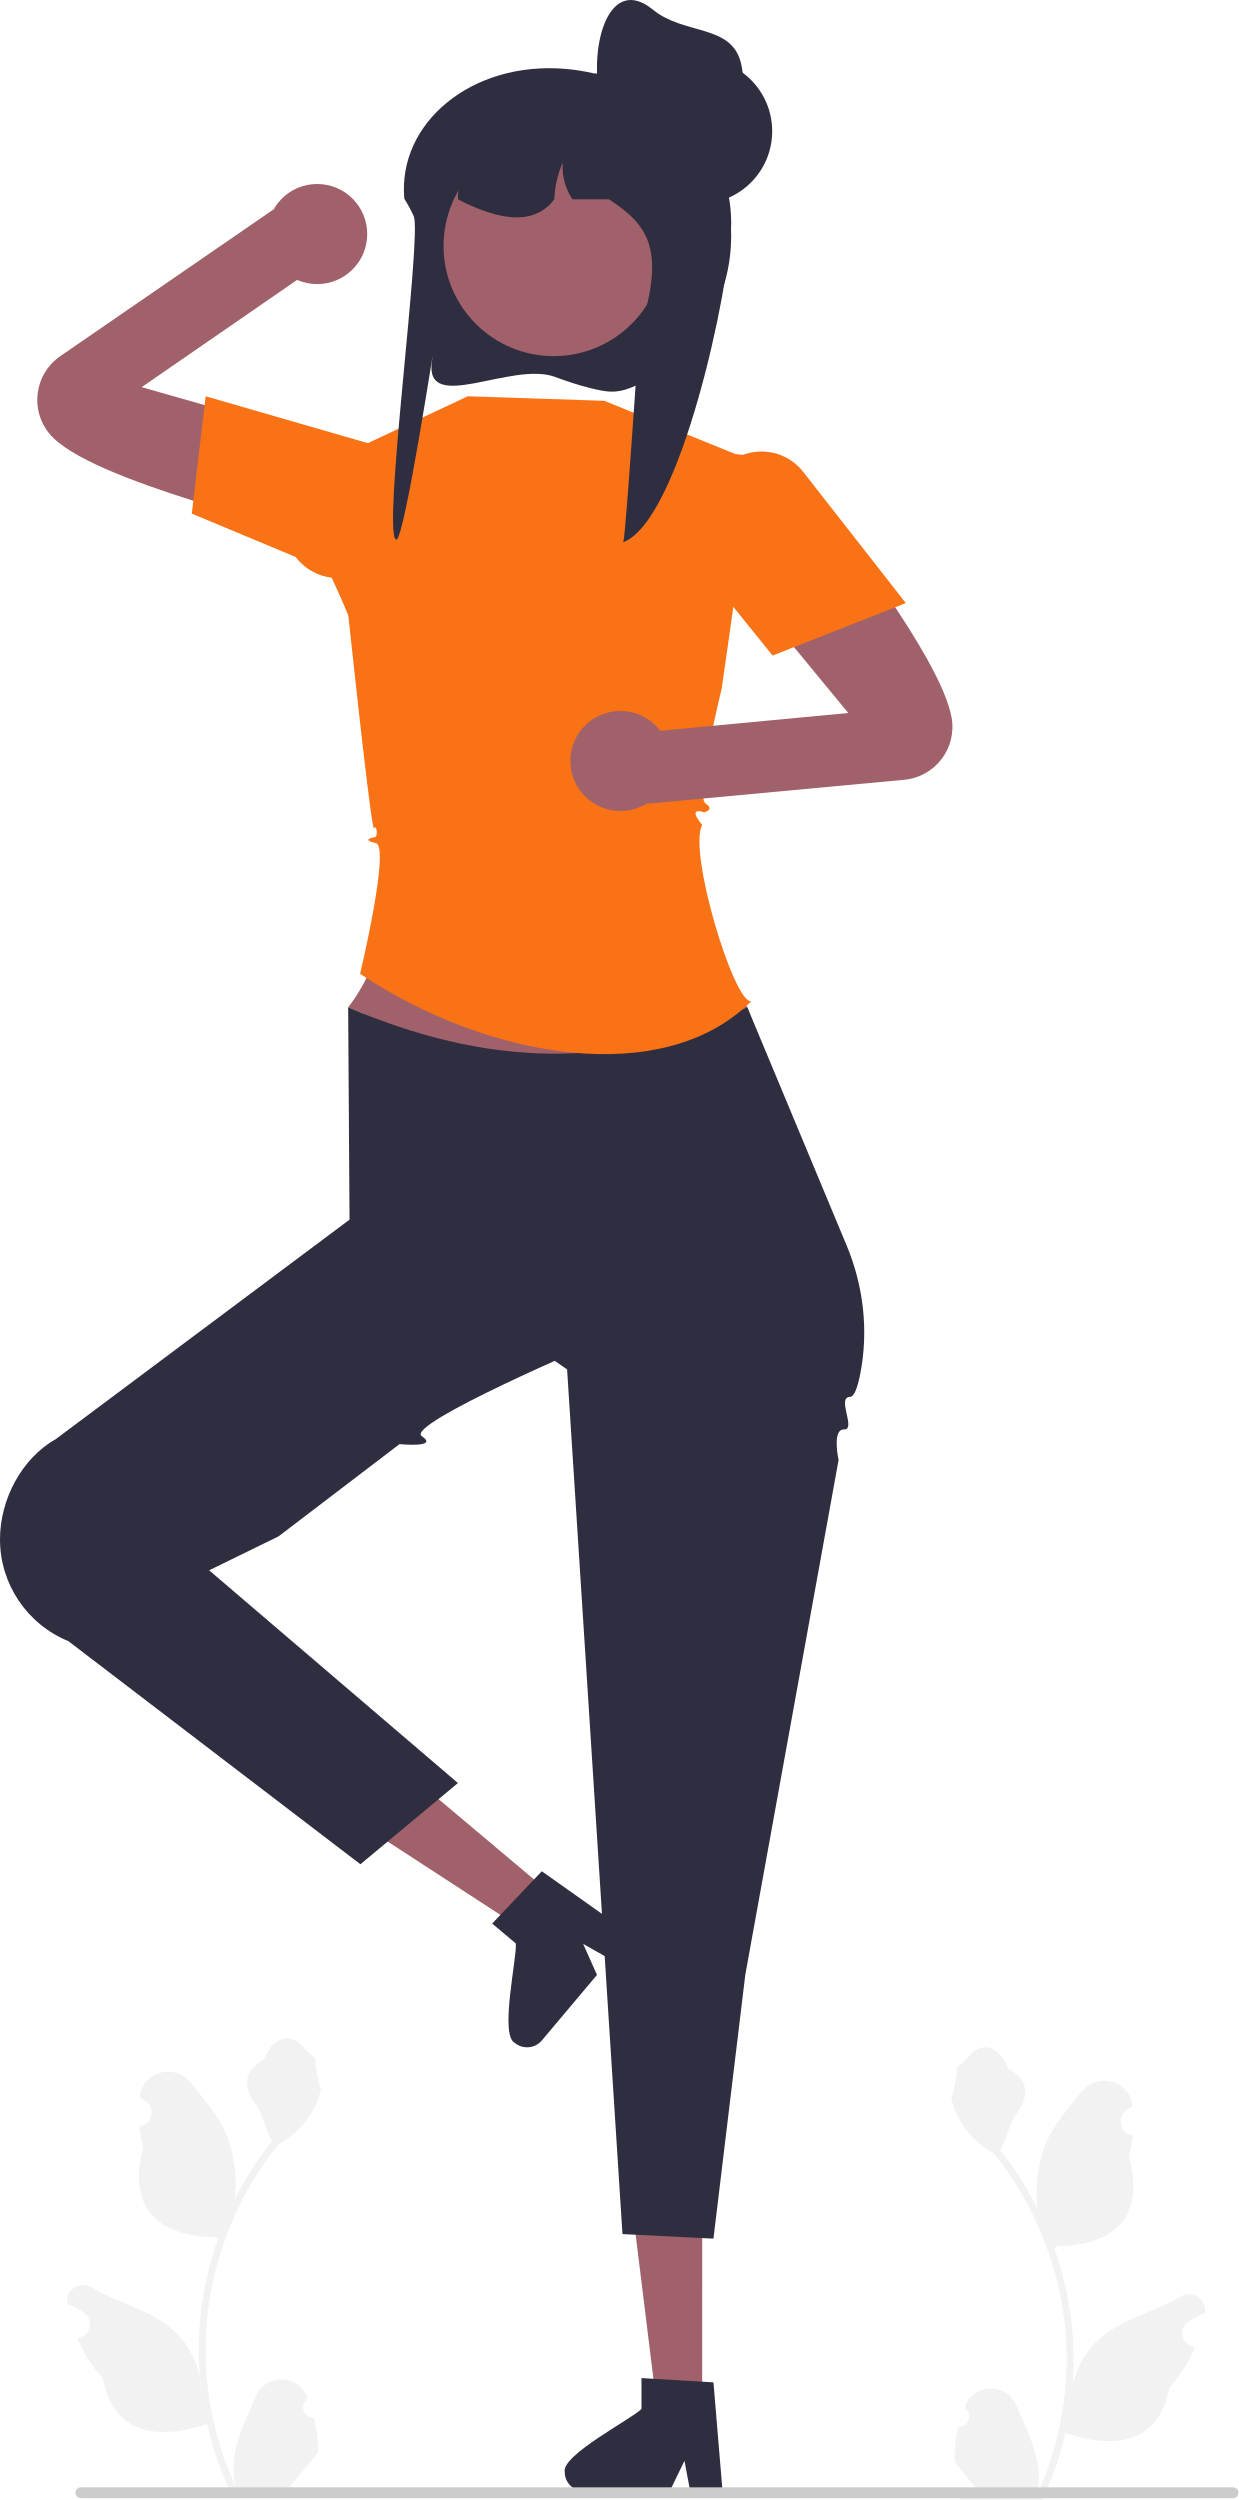
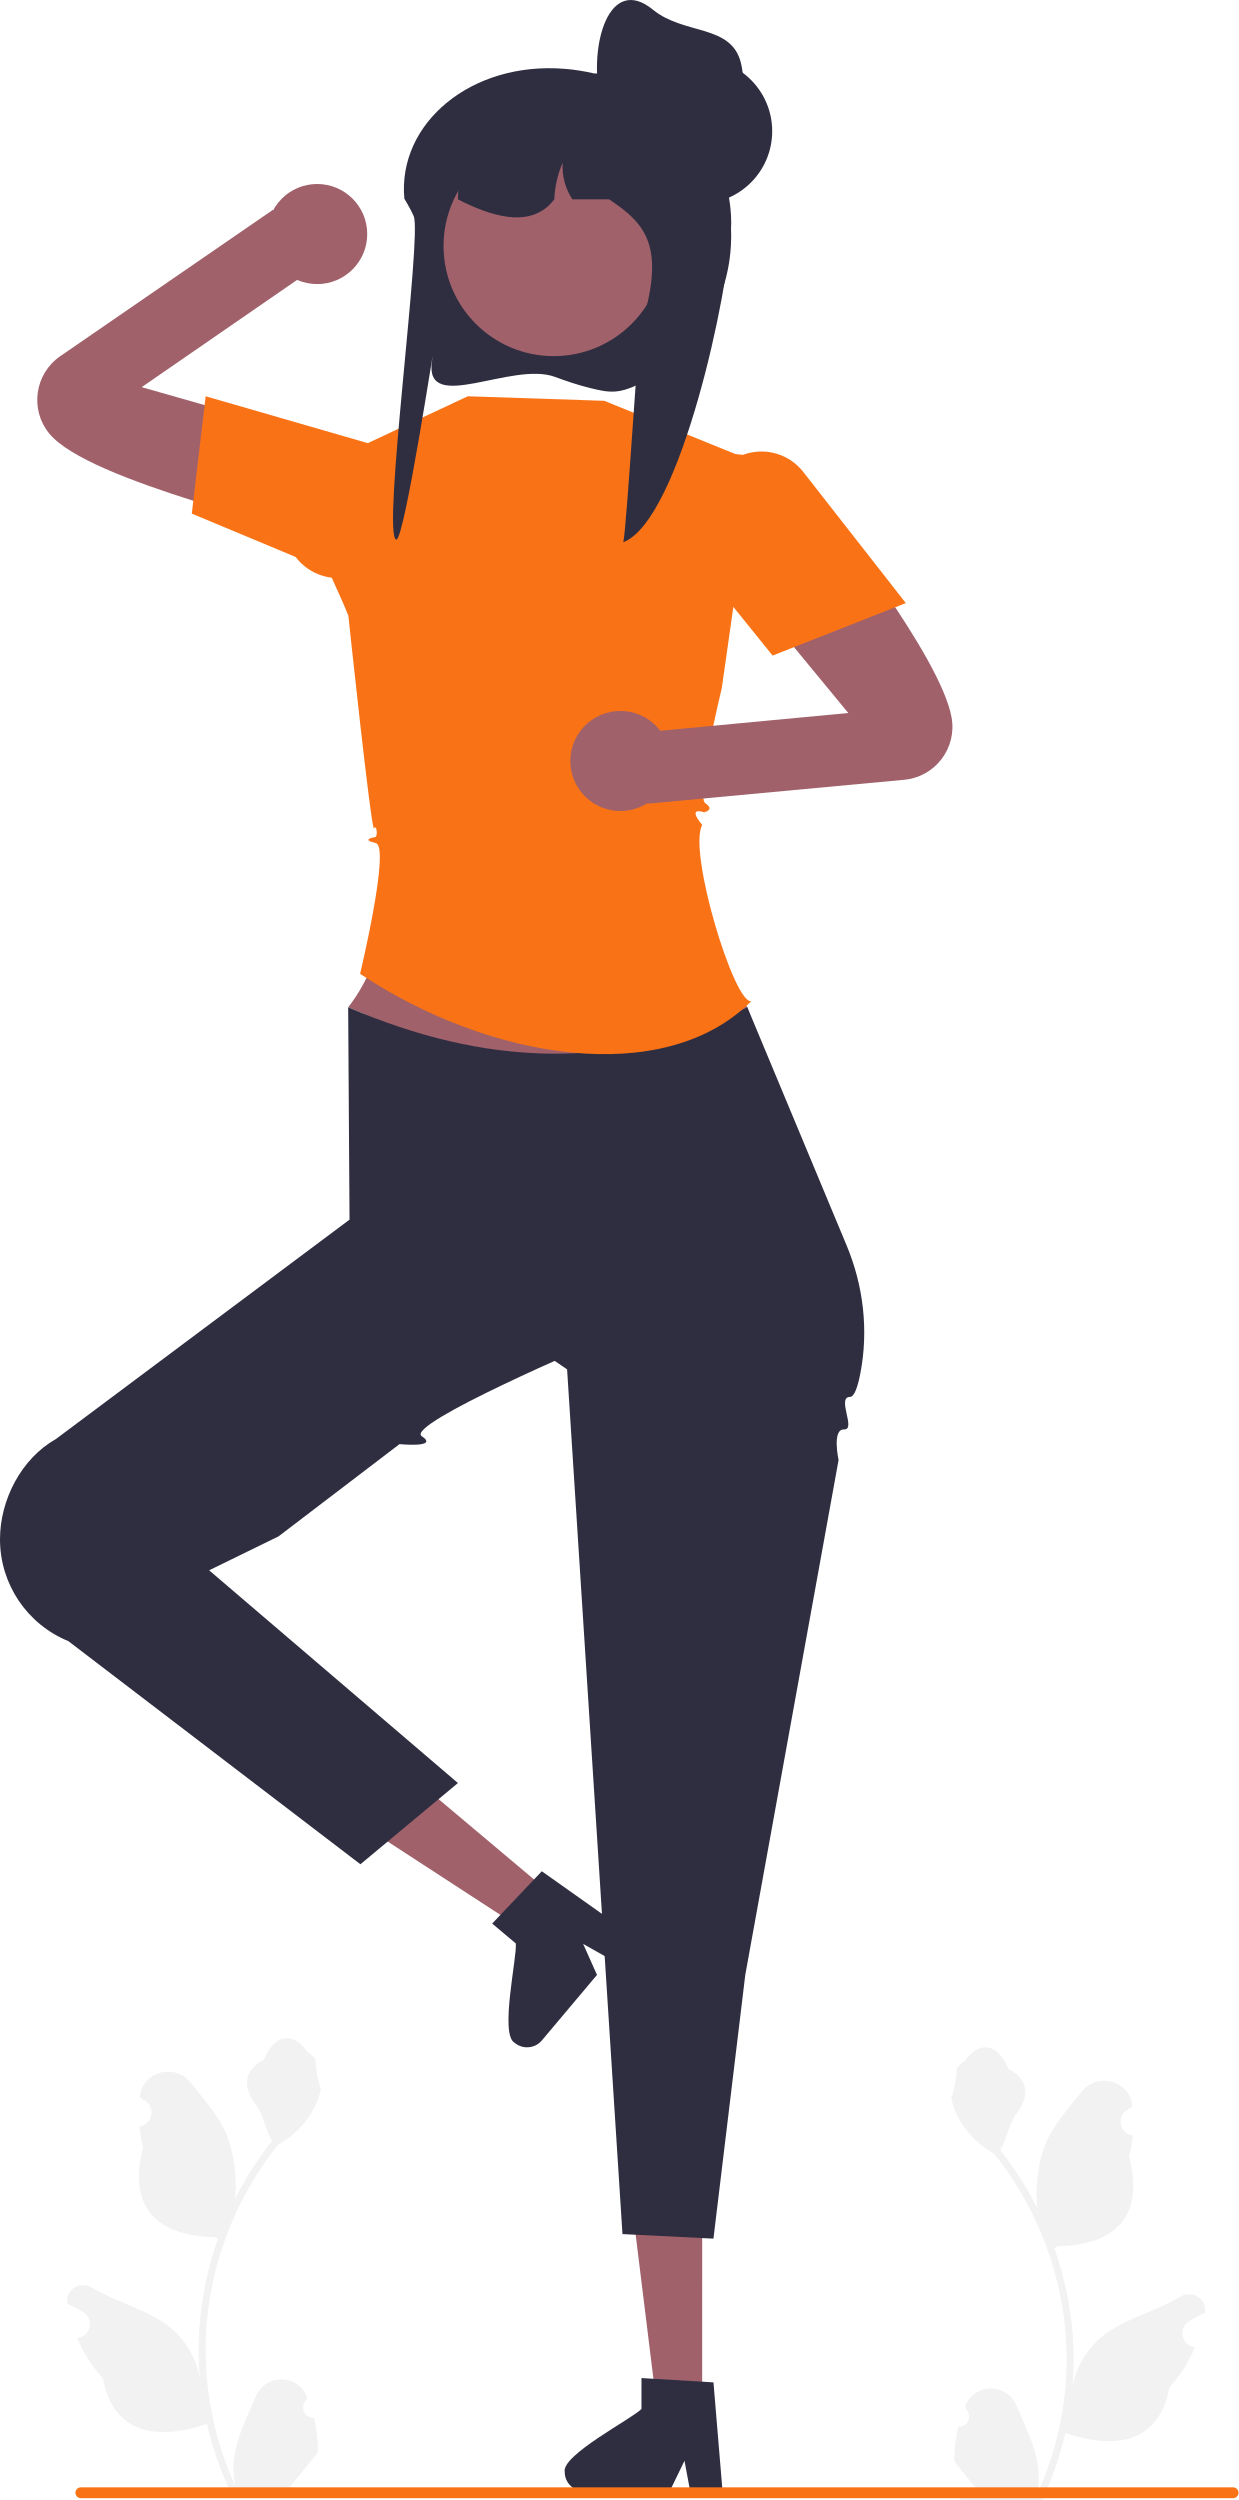
<svg xmlns="http://www.w3.org/2000/svg" width="272.251" height="549.562" viewBox="0 0 272.251 549.562">
  <g>
    <polygon points="154.357 490.03 139.582 490.029 144.345 528.642 154.355 528.643 154.357 490.03" fill="#a0616a" />
    <path d="M141.013,529.544c-1.997,2.124-17.669,10.154-16.873,13.869,0,1.21,.508,2.302,1.329,3.072,.753,.728,1.777,1.168,2.902,1.168h18.845l.584-1.21,2.666-5.5,1.032,5.5,.228,1.21h7.108l-.102-1.219-1.895-22.729-2.479-.152-10.713-.635-2.632-.161v6.787l-0-0Z" fill="#2f2e41" />
  </g>
  <g>
    <polygon points="91.741 391.567 82.228 402.872 114.84 424.088 121.285 416.428 91.741 391.567" fill="#a0616a" />
    <path d="M113.385,427.217c.339,2.896-3.606,20.057-.251,21.841,.926,.779,2.088,1.093,3.206,.961,1.042-.108,2.038-.608,2.762-1.469l12.133-14.42-.55-1.226-2.492-5.581,4.873,2.751,1.073,.604,4.576-5.439-.998-.707-18.612-13.184-1.713,1.799-7.383,7.789-1.817,1.91,5.193,4.369v-0Z" fill="#2f2e41" />
  </g>
  <path d="M143.835,250.108l-67.299-28.681c14.541-18.621,8.136-48.355,8.299-79.319l68,2c-1.18,24.051-7.395,48.768,11.449,77.319l5.551,15.681-26,13h-0Z" fill="#a0616a" />
  <path d="M76.535,221.427l.299,46.681,47.827,32.918,12.173,190.082,20,1,7-58,20.506-113.165s-1.506-6.835,1.218-6.719-1.724-7.116,1.296-7.152c.944-.011,1.686-2.16,2.261-5.11,1.846-9.471,.707-19.282-3.007-28.187l-21.826-52.347c-28.564,14.299-57.881,12.882-87.748,0v-0Z" fill="#2f2e41" />
  <path d="M92.441,258.814l39.024,36.153s-42.63,18.14-38.74,20.749-4.905,1.741-4.905,1.741l-26.591,20.277-15.253,7.457,54.687,46.764-21.434,17.858L15.027,360.761c-9.088-3.714-15.027-12.557-15.027-22.375v-0c0-8.714,4.69-17.753,12.276-22.042l64.559-48.236,15.606-9.293,0,0Z" fill="#2f2e41" />
  <path d="M82.622,185.345c-3.213-.763-.787-1.237-.16-1.326s.373-2.911-.233-1.93-5.65-46.741-5.65-46.741c-3.73-9.582-14.896-28.58-5.743-33.24l32-15,30,1,32,13c5.745,5.683-.132,20.497-3.286,29.93l-2.889,20.247s-5.825,23.822-3.609,25.293c2.217,1.471-.283,1.984-.283,1.984,0,0-3.934-1.455-.396,2.778-3.24,5.674,7.05,39.532,10.785,38.738-19.073,19.126-57.438,13.004-86-6,0,0,6.678-27.971,3.465-28.734Z" fill="#f97316" />
  <g>
    <path d="M186.477,156.736l-44.735,4.222,.511,15.723,56.514-5.265c6.81-.634,11.625-6.955,10.414-13.686-2.431-13.517-26.707-43.868-30.773-50.006-6.248-9.432-14.722,21.36-14.722,21.36l22.791,27.651Z" fill="#a0616a" />
    <circle cx="136.376" cy="167.284" r="11" fill="#a0616a" />
  </g>
  <g>
    <path d="M82.228,99.674h-0s.213,24.884-9.843,19.7c-6.544-3.373-52.823-13.443-61.542-24.055-4.342-5.284-3.224-13.151,2.41-17.028L60.009,46.115l8.12,13.474-36.985,25.517,51.083,14.567h0Z" fill="#a0616a" />
    <circle cx="69.725" cy="51.448" r="11" fill="#a0616a" />
  </g>
  <path d="M45.209,87.108l41.99,12.144-8.849,27.085c-4.862,1.79-10.238,.219-13.374-3.906l-22.813-9.522,3.047-25.801Z" fill="#f97316" />
  <path d="M155.92,99.252l7.4,.731c4.865-1.79,10.239-.218,13.374,3.906l22.425,28.68-29.284,11.539-22.456-27.839,8.541-17.016Z" fill="#f97316" />
  <path d="M69.01,531.472l.001,0c.612,2.493,.921,5.062,.879,7.64l-0,.001c-.678,.84-1.363,1.673-2.041,2.512-.026,.032-.052,.065-.084,.097-1.337,1.641-2.674,3.294-4.011,4.935,1.641,.303,3.32,.4,4.986,.297-.058,.2-.116,.407-.181,.607h-18.02c-2.183-4.715-3.882-9.662-5.044-14.726h-.006c-10.634,3.639-20.576,2.454-22.89-10.044-2.377-2.59-4.276-5.593-5.639-8.829,.045-.007,.084-.013,.129-.019l.063-.01c2.772-.428,3.581-4.054,1.241-5.602-.41-.271-.83-.528-1.259-.77-.749-.42-1.524-.794-2.319-1.117l-.022-.143c-.448-2.978,2.843-5.009,5.411-3.437,5.335,3.266,12.323,4.762,17.268,8.824,3.32,2.726,5.606,6.659,6.427,10.87l.019,.136c-.323-3.824-.349-7.673-.052-11.503,.239-3.036,.665-6.058,1.279-9.049,.685-3.384,1.608-6.724,2.764-9.979-.252-.123-.497-.252-.749-.381-11.411-.234-19.403-5.448-15.701-19.764-.388-1.505-.652-3.036-.807-4.579l.063-.01c2.772-.428,3.581-4.054,1.241-5.602-.41-.271-.83-.528-1.259-.77,.006-.054,.011-.107,.017-.161,.611-5.551,7.718-7.463,11.184-3.083,2.886,3.646,6.162,7.198,7.91,11.415,1.536,3.701,2.437,9.443,1.826,14.21,2.159-4.289,4.72-8.371,7.681-12.169,.161-.207,.329-.407,.491-.614-1.57-2.512-1.815-5.688-3.604-8.035-2.812-3.689-2.767-7.524,1.815-9.837,2.145-5.495,6.254-6.201,9.236-2.157,.6,.813,1.582,1.227,2.131,2.06-.297,.368,.794,6.368,1.188,6.317-.233,1.402-.723,2.777-1.35,4.056-1.744,3.546-4.631,6.504-8.093,8.397-7.202,8.971-12.194,19.712-14.5,30.99-.426,2.086-.756,4.192-.995,6.31-.291,2.59-.433,5.186-.433,7.783,0,10.334,2.267,20.61,6.575,30.021-.459-2.028-.575-4.134-.316-6.2,.576-4.682,2.917-9.118,4.756-13.546,2.071-4.989,9.152-5.024,11.241-.042,.021,.049,.041,.099,.062,.148l-.155,.618c-1.563,1.496-.421,4.063,1.645,3.933v0Z" fill="#f2f2f2" />
  <path d="M210.659,533.472l-.001,0c-.612,2.493-.921,5.062-.879,7.64l0,.001c.678,.84,1.363,1.673,2.041,2.512,.026,.032,.052,.065,.084,.097,1.337,1.641,2.674,3.294,4.011,4.935-1.641,.303-3.32,.4-4.986,.297,.058,.2,.116,.407,.181,.607h18.02c2.183-4.715,3.882-9.662,5.044-14.726h.006c10.634,3.639,20.576,2.454,22.89-10.044,2.377-2.59,4.276-5.593,5.639-8.829-.045-.007-.084-.013-.129-.019l-.063-.01c-2.772-.428-3.581-4.054-1.241-5.602,.41-.271,.83-.528,1.259-.77,.749-.42,1.524-.794,2.319-1.117l.022-.143c.448-2.978-2.843-5.009-5.411-3.437-5.335,3.266-12.323,4.762-17.268,8.824-3.32,2.726-5.606,6.659-6.427,10.87l-.019,.136c.323-3.824,.349-7.673,.052-11.503-.239-3.036-.665-6.058-1.279-9.049-.685-3.384-1.608-6.724-2.764-9.979,.252-.123,.497-.252,.749-.381,11.411-.234,19.403-5.448,15.701-19.764,.388-1.505,.652-3.036,.807-4.579l-.063-.01c-2.772-.428-3.581-4.054-1.241-5.602,.41-.271,.83-.528,1.259-.77l-.017-.161c-.611-5.551-7.718-7.463-11.184-3.083-2.886,3.646-6.162,7.198-7.91,11.415-1.536,3.701-2.437,9.443-1.826,14.21-2.159-4.289-4.72-8.371-7.681-12.169-.161-.207-.329-.407-.491-.614,1.57-2.512,1.815-5.688,3.604-8.035,2.812-3.689,2.767-7.524-1.815-9.837-2.145-5.495-6.254-6.201-9.236-2.157-.6,.813-1.582,1.227-2.131,2.06,.297,.368-.794,6.368-1.188,6.317,.233,1.402,.723,2.777,1.35,4.056,1.744,3.546,4.631,6.504,8.093,8.397,7.202,8.971,12.194,19.712,14.5,30.99,.426,2.086,.756,4.192,.995,6.31,.291,2.59,.433,5.186,.433,7.783,0,10.334-2.267,20.61-6.575,30.021,.459-2.028,.575-4.134,.316-6.2-.576-4.682-2.917-9.118-4.756-13.546-2.071-4.989-9.152-5.024-11.241-.042-.021,.049-.041,.099-.062,.148l.155,.618c1.563,1.496,.421,4.063-1.645,3.933v0h0Z" fill="#f2f2f2" />
-   <path d="M271.06,546.779H17.771c-.66,0-1.19,.53-1.19,1.19s.53,1.19,1.19,1.19h253.29c.66,0,1.19-.53,1.19-1.19s-.53-1.19-1.19-1.19Z" fill="#ccc" />
+   <path d="M271.06,546.779H17.771c-.66,0-1.19,.53-1.19,1.19s.53,1.19,1.19,1.19h253.29c.66,0,1.19-.53,1.19-1.19s-.53-1.19-1.19-1.19Z" fill="#F97316" />
  <g>
    <path d="M121.996,82.851c-9.487-3.507-28.71,8.346-27.05-3.348,1.318-9.321-6.03,39.695-7.853,39.128-3.203-1,5.727-66.87,3.848-71.116-.241-.549-.522-1.129-.853-1.732-.342-.647-.729-1.324-1.167-2.037-.011-.018-.028-.037-.039-.055-1.515-16.61,14.725-30.262,35.317-28.554h.017c2.092,.165,4.252,.512,6.423,1.013h10.232c1.105,0,2.188,.067,3.259,.189,4.123,.482,7.965,1.891,11.337,4.002,4.532,2.843,7.354,7.893,7.797,12.907,.348,3.837-.701,7.655-3.427,10.443l-.034,.006c.359,1.543,.611,3.123,.763,4.734,.118,1.159,.168,2.336,.168,3.52,0,.244,0,.494-.017,.732-.275,14.676-9.194,27.187-21.77,32.433-.106,.045-.219,.09-.338,.136-3.367,1.307-5.337,.913-8.826,.062-2.685-.654-5.265-1.53-7.788-2.463h0Z" fill="#2f2e41" />
    <circle cx="121.725" cy="54.066" r="24.221" fill="#a0616a" />
    <path d="M100.662,43.823c0-.426,.011-.841,.039-1.268,.645-12.302,10.703-17.653,23.218-18.152,.331-.017,.662-.028,.993-.028h8.986c0-.965,.32-1.851,.875-2.558,.325-.438,.74-.802,1.206-1.077,.011,0,.011-.006,.017-.006,.639-.376,1.374-.595,2.165-.595,.123,0,.258,.011,.398,.017,1.93,.179,3.814,.471,5.671,.858,.909,.191,1.817,.409,2.704,.651,.073,.017,.135,.034,.208,.05,2.928,.808,5.75,1.862,8.425,3.164,2.99,1.806,5.598,4.151,7.696,6.9,.348,3.528-.701,7.04-3.427,9.603l-.034,.006c.359,1.419,.611,2.872,.763,4.353,.118,1.066,.168,2.148,.168,3.237,0,.224,0,.454-.017,.673-.275,13.496-11.124,64.716-23.7,69.541,.735-3.248,3.31-45.498,3.685-46.688,5.767-18.102,1.503-23.167-6.804-28.681h-8.066c-1.571-2.356-2.345-5.239-2.137-8.066-1.116,2.552-1.733,5.301-1.845,8.066-4.005,5.284-10.608,4.875-18.713,1.2-.426-.191-.847-.393-1.268-.595-.404-.196-.802-.393-1.206-.606h0v-0Z" fill="#2f2e41" />
    <circle cx="153.791" cy="28.84" r="15.957" fill="#2f2e41" />
    <path d="M143.557,2.147c6.819,5.583,17.203,3.116,19.313,11.672,2.11,8.556-3.116,17.203-11.672,19.313-8.556,2.11-17.5-3.048-19.313-11.672-2.445-11.63,2.026-27.21,11.672-19.313Z" fill="#2f2e41" />
  </g>
</svg>
